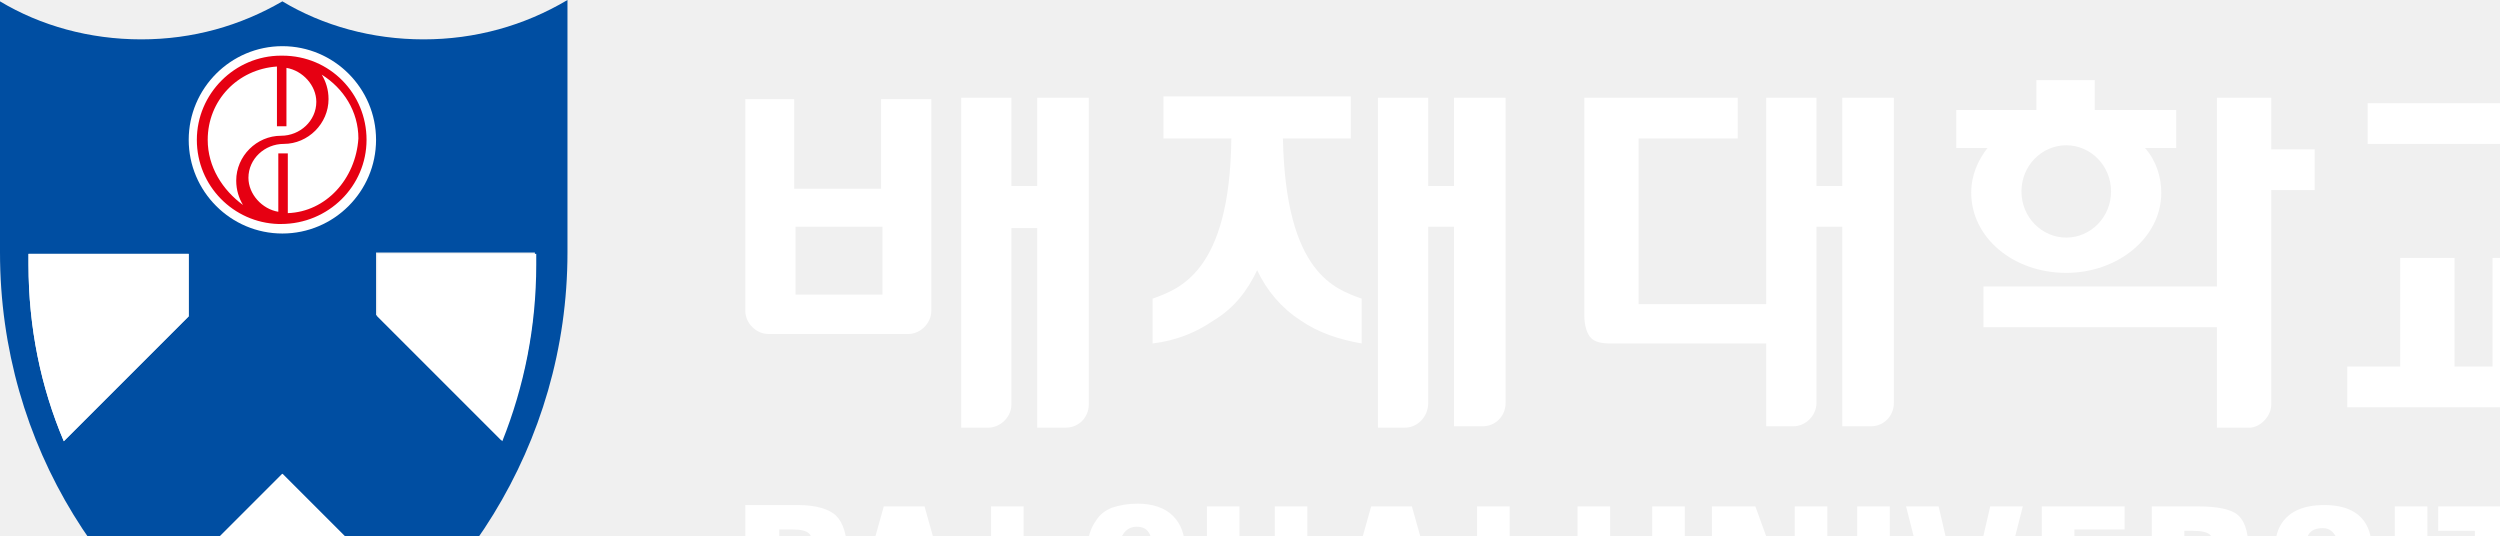
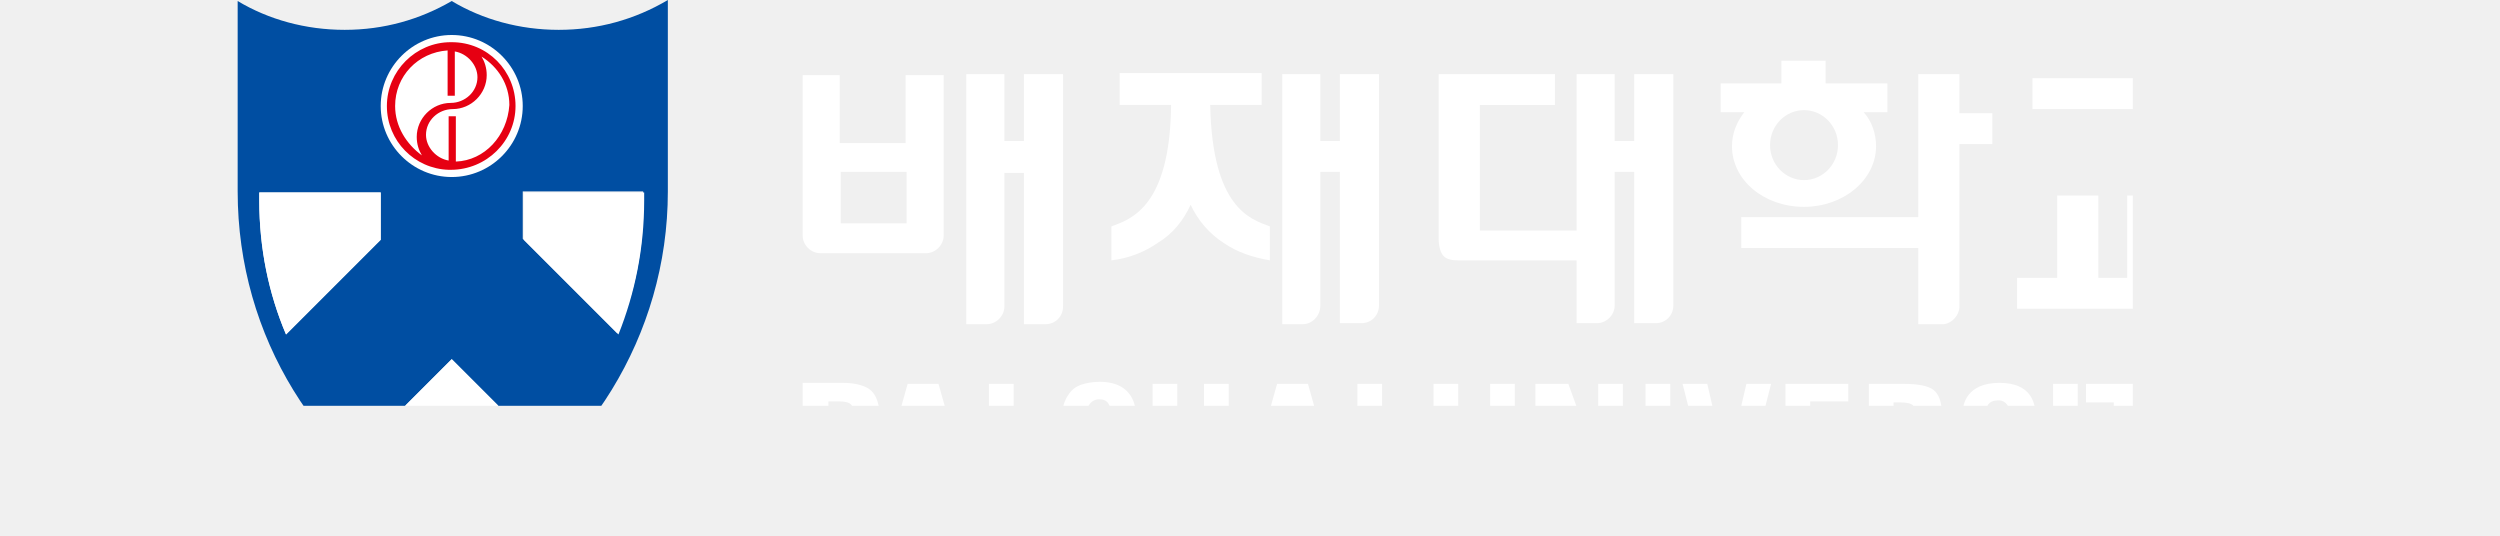
- <svg xmlns="http://www.w3.org/2000/svg" width="439" height="94" viewBox="0 0 439 94" fill="none">
-   <rect width="469" height="124" fill="transparent" />
+ <svg xmlns="http://www.w3.org/2000/svg" width="439" height="94" viewBox="0 0 469 124" fill="none" preserveAspectRatio="xMidYMid meet">
+   <rect width="439" height="94" fill="transparent" />
  <g clip-path="url(#clip0_0_1)">
    <path d="M148.757 97.029C148.757 93.93 148.042 91.785 146.85 90.593C145.658 89.401 143.274 88.686 140.175 88.686H130.878V115.862H136.838V104.896H140.175H140.414C142.321 104.896 143.751 104.658 144.466 104.419C145.181 104.181 146.135 103.704 146.612 102.989C147.327 102.274 147.804 101.559 148.042 100.367C148.519 99.652 148.757 98.46 148.757 97.029ZM142.082 99.89C141.606 100.367 140.414 100.605 138.745 100.605H136.838V92.977H139.222C140.652 92.977 141.606 93.215 142.082 93.692C142.559 94.169 142.798 95.122 142.798 96.552C142.798 98.46 142.559 99.413 142.082 99.89Z" fill="white" />
    <path d="M155.195 88.922L147.566 116.099H153.288L154.718 110.139H162.585L164.015 116.099H169.975L162.347 88.922H155.195ZM155.672 105.848L158.771 94.166L161.632 105.848H155.672Z" fill="white" />
    <path d="M179.749 88.922H174.027V116.099H179.749V88.922Z" fill="white" />
    <path d="M208.356 106.8H202.396C202.396 107.038 202.396 107.038 202.396 107.276C202.396 107.515 202.396 107.515 202.396 107.753C202.396 109.184 202.158 110.375 201.681 111.091C201.204 111.806 200.489 112.283 199.535 112.283C198.344 112.283 197.39 111.567 196.913 110.375C196.436 109.184 196.198 106.561 196.198 102.985C196.198 98.456 196.436 95.834 196.913 94.403C197.39 93.211 198.344 92.496 199.535 92.496C200.489 92.496 201.204 92.734 201.681 93.45C202.158 94.165 202.396 95.118 202.396 96.549V97.025H208.118V96.787C208.118 93.926 207.402 92.019 205.972 90.589C204.542 89.159 202.396 88.443 199.774 88.443C198.105 88.443 196.675 88.682 195.244 89.159C194.052 89.635 193.099 90.35 192.384 91.542C191.669 92.496 191.192 93.926 190.953 95.357C190.715 96.787 190.477 98.933 190.477 101.793C190.477 105.846 190.715 108.707 191.192 110.375C191.669 112.044 192.384 113.475 193.576 114.428C194.291 114.905 195.006 115.382 196.198 115.858C197.39 116.097 198.582 116.335 199.774 116.335C202.635 116.335 204.542 115.62 206.21 114.19C207.641 112.759 208.356 110.614 208.356 107.992C208.356 107.753 208.356 107.276 208.356 107.276C208.356 107.038 208.356 106.8 208.356 106.8Z" fill="white" />
    <path d="M223.851 99.411H217.653V88.922H211.932V116.099H217.653V104.179H223.851V116.099H229.573V88.922H223.851V99.411Z" fill="white" />
    <path d="M240.776 88.922L233.147 116.099H238.869L240.299 110.139H248.166L249.597 116.099H255.556L247.928 88.922H240.776ZM241.253 105.848L244.352 94.166L247.213 105.848H241.253Z" fill="white" />
    <path d="M265.093 88.922H259.371V116.099H265.093V88.922Z" fill="white" />
    <path d="M289.886 105.371C289.886 108.232 289.647 110.139 289.171 111.092C288.694 112.046 287.74 112.523 286.31 112.523C284.88 112.523 283.926 112.046 283.449 111.331C282.972 110.377 282.734 108.47 282.734 105.371V88.922H277.013V106.801C277.013 110.139 277.728 112.761 279.397 114.191C280.827 115.86 283.211 116.575 286.548 116.575C289.886 116.575 292.27 115.86 293.7 114.191C295.131 112.523 295.846 109.9 295.846 106.086V88.922H290.124V105.371H289.886Z" fill="white" />
    <path d="M331.844 88.922H326.122V116.099H331.844V88.922Z" fill="white" />
    <path d="M344.954 108.47L340.425 88.922H334.703L341.616 116.099H348.291L355.205 88.922H349.483L344.954 108.47Z" fill="white" />
    <path d="M315.155 107.993L308.242 88.922H306.096H303.474H300.613V116.099H306.096V96.312L313.486 116.099H315.155H318.254H320.877V88.922H315.155V107.993Z" fill="white" />
    <path d="M358.543 116.099H373.085V111.807H364.264V103.702H373.085V99.65H364.264V92.975H373.085V88.922H358.543V116.099Z" fill="white" />
    <path d="M394.778 108.232C394.778 106.086 394.54 103.464 390.487 102.51C394.302 101.557 394.778 97.742 394.778 95.835C394.778 93.213 394.063 91.306 392.871 90.352C391.679 89.399 389.295 88.922 385.958 88.922H377.853V116.099H383.574V104.894H385.958C387.15 104.894 387.865 105.133 388.342 105.609C388.819 106.086 389.057 107.04 389.057 108.47C389.057 109.9 388.819 113.953 389.534 116.099H395.494C394.54 113.715 394.778 109.9 394.778 108.232ZM388.103 99.65C387.388 100.126 386.435 100.603 384.766 100.603H383.574V93.213H385.004C386.673 93.213 387.627 93.451 388.103 93.928C388.58 94.405 388.819 95.358 388.819 96.789C389.057 98.219 388.819 99.173 388.103 99.65Z" fill="white" />
    <path d="M409.797 100.367C406.698 98.46 405.029 97.029 405.029 95.361C405.029 94.168 405.506 92.738 407.89 92.738C410.274 92.738 410.751 95.599 410.751 96.791H416.472V96.314C416.472 93.453 415.519 88.686 408.128 88.686C400.5 88.686 399.546 93.692 399.546 95.837C399.546 100.605 403.122 102.274 406.936 104.896C409.797 106.803 410.989 107.519 410.989 109.187C410.989 111.571 409.082 112.286 407.89 112.286C404.076 112.286 404.552 108.71 404.552 107.519H398.831C398.831 107.519 398.831 107.757 398.831 107.995C398.831 115.862 404.314 116.577 407.89 116.577C415.042 116.577 416.472 112.048 416.472 109.187C416.472 107.042 416.472 104.419 409.797 100.367Z" fill="white" />
    <path d="M426.246 88.922H420.524V116.099H426.246V88.922Z" fill="white" />
    <path d="M428.153 93.213H434.59V116.099H440.55V93.213H447.225V88.922H428.153V93.213Z" fill="white" />
    <path d="M462.482 88.922L457.952 100.126L453.899 88.922H447.701L454.853 105.848V116.099H460.574V105.848L468.441 88.922H462.482Z" fill="white" />
    <path d="M134.931 58.65H159.485C161.631 58.65 163.538 56.743 163.538 54.597V17.408H154.717V33.142H139.46V17.408H130.878V54.597C130.878 56.743 132.785 58.65 134.931 58.65ZM139.698 39.817H154.956V51.737H139.698V39.817Z" fill="white" />
    <path d="M465.343 67.464V18.117H415.758V25.269H455.807V64.365H447.225V45.294H437.69V64.365H431.015V45.294H421.479V64.365H412.182V71.517H461.529C463.674 71.517 465.343 69.61 465.343 67.464Z" fill="white" />
    <path d="M398.831 33.377H406.46V26.225H398.831V17.166H389.295V50.303H348.292V57.454H389.295V75.095H395.255C397.162 74.857 398.831 72.95 398.831 71.043V33.377Z" fill="white" />
    <path d="M323.5 32.661H318.97V17.166H310.15V53.402H287.741V24.318H305.143V17.166H278.205V55.309C278.205 57.216 278.682 58.646 279.397 59.361C280.112 60.077 281.304 60.315 282.735 60.315H310.15V74.857H314.917C317.063 74.857 318.97 72.95 318.97 70.804V39.813H323.5V74.857H328.506C330.89 74.857 332.559 72.95 332.559 70.804V17.166H323.5V32.661Z" fill="white" />
    <path d="M191.191 17.166H182.132V32.661H177.603V17.166H168.782V75.095H173.55C175.696 75.095 177.603 73.188 177.603 71.043V40.052H182.132V75.095H187.138C189.522 75.095 191.191 73.188 191.191 71.043V17.166Z" fill="white" />
    <path d="M346.147 33.853C346.147 41.72 353.537 47.918 362.834 47.918C371.893 47.918 379.522 41.72 379.522 33.853C379.522 30.992 378.568 28.132 376.661 25.986H382.144V19.311H367.84V14.066H357.59V19.311H343.524V25.986H349.007C347.339 28.132 346.147 30.754 346.147 33.853ZM362.834 25.509C367.125 25.509 370.701 29.085 370.701 33.615C370.701 38.144 367.125 41.72 362.834 41.72C358.543 41.72 354.967 38.144 354.967 33.615C354.967 29.085 358.543 25.509 362.834 25.509Z" fill="white" />
    <path d="M250.789 70.804V39.813H255.319V74.857H260.325C262.709 74.857 264.378 72.95 264.378 70.804V17.166H255.319V32.661H250.789V17.166H241.969V75.095H246.737C248.882 75.095 250.789 73.188 250.789 70.804Z" fill="white" />
    <path d="M220.752 47.438C222.42 51.014 225.043 54.113 228.38 56.259C231.479 58.404 235.055 59.596 239.108 60.311V52.444C234.578 50.776 225.758 48.153 225.281 24.314H237.201V16.924H204.303V24.314H216.222C215.984 47.915 206.925 50.776 202.396 52.444V60.311C206.448 59.834 210.024 58.404 213.123 56.259C216.699 54.113 219.083 51.014 220.752 47.438Z" fill="white" />
    <path d="M74.378 6.913C65.32 6.913 56.737 4.529 49.586 0.238C42.195 4.529 33.852 6.913 24.793 6.913C15.734 6.913 7.152 4.529 0 0.238V44.341C0 78.193 18.833 107.277 46.725 122.295C47.678 122.772 48.87 123.487 49.824 123.964C50.778 123.487 51.969 123.01 52.923 122.295C80.577 107.277 99.648 77.954 99.648 44.341V0C92.019 4.529 83.437 6.913 74.378 6.913ZM5.006 44.579H33.136V55.545L11.204 77.478C7.152 67.942 5.006 57.453 5.006 46.486V44.579ZM49.586 118.958C41.957 115.143 34.805 109.899 28.846 103.939L49.586 83.199L70.326 103.939C64.366 109.899 57.214 115.143 49.586 118.958ZM87.967 77.239L66.035 55.307V44.341H93.927V46.248C94.165 57.453 92.019 67.703 87.967 77.239Z" fill="#004EA2" />
    <path d="M66.273 44.578H94.165V46.485C94.165 57.451 92.02 67.941 88.206 77.476L66.273 55.544V44.578Z" fill="white" />
    <path d="M70.327 103.937C64.367 109.897 57.215 115.142 49.587 118.956C41.958 115.142 34.806 109.897 28.847 103.937L49.587 83.197L70.327 103.937Z" fill="white" />
    <path d="M33.137 44.578V55.544L11.205 77.476C7.152 67.941 5.007 57.451 5.007 46.485V44.578H33.137Z" fill="white" />
    <path d="M66.035 24.556C66.035 33.615 58.645 41.006 49.586 41.006C40.527 41.006 33.137 33.615 33.137 24.556C33.137 15.498 40.527 8.107 49.586 8.107C58.645 8.107 66.035 15.498 66.035 24.556Z" fill="white" />
    <path d="M64.365 24.554C64.365 16.448 57.929 9.773 49.585 9.773H49.347C41.241 9.773 34.566 16.448 34.566 24.554C34.566 32.659 41.003 39.096 48.87 39.334C49.108 39.334 49.347 39.334 49.347 39.334C57.691 39.334 64.365 32.659 64.365 24.554ZM36.474 24.554C36.474 17.64 41.718 12.157 48.632 11.681V22.17H50.3V11.919C53.161 12.396 55.545 15.018 55.545 17.879C55.545 21.216 52.684 23.839 49.347 23.839C45.056 23.839 41.48 27.415 41.48 31.706C41.48 33.374 41.957 34.805 42.672 35.997C39.096 33.374 36.474 29.322 36.474 24.554ZM50.539 37.427V26.938H48.87V37.188C46.009 36.712 43.625 34.09 43.625 31.229C43.625 27.891 46.486 25.269 49.824 25.269C54.115 25.269 57.691 21.693 57.691 17.402C57.691 15.733 57.214 14.303 56.498 13.111C60.313 15.495 62.935 19.547 62.935 24.315C62.458 31.467 57.214 37.189 50.539 37.427Z" fill="#E60012" />
  </g>
  <defs>
    <clipPath id="clip0_0_1">
-       <rect width="469" height="124" fill="tansparent" />
+       <rect width="439" height="94" fill="tansparent" />
    </clipPath>
  </defs>
</svg>
